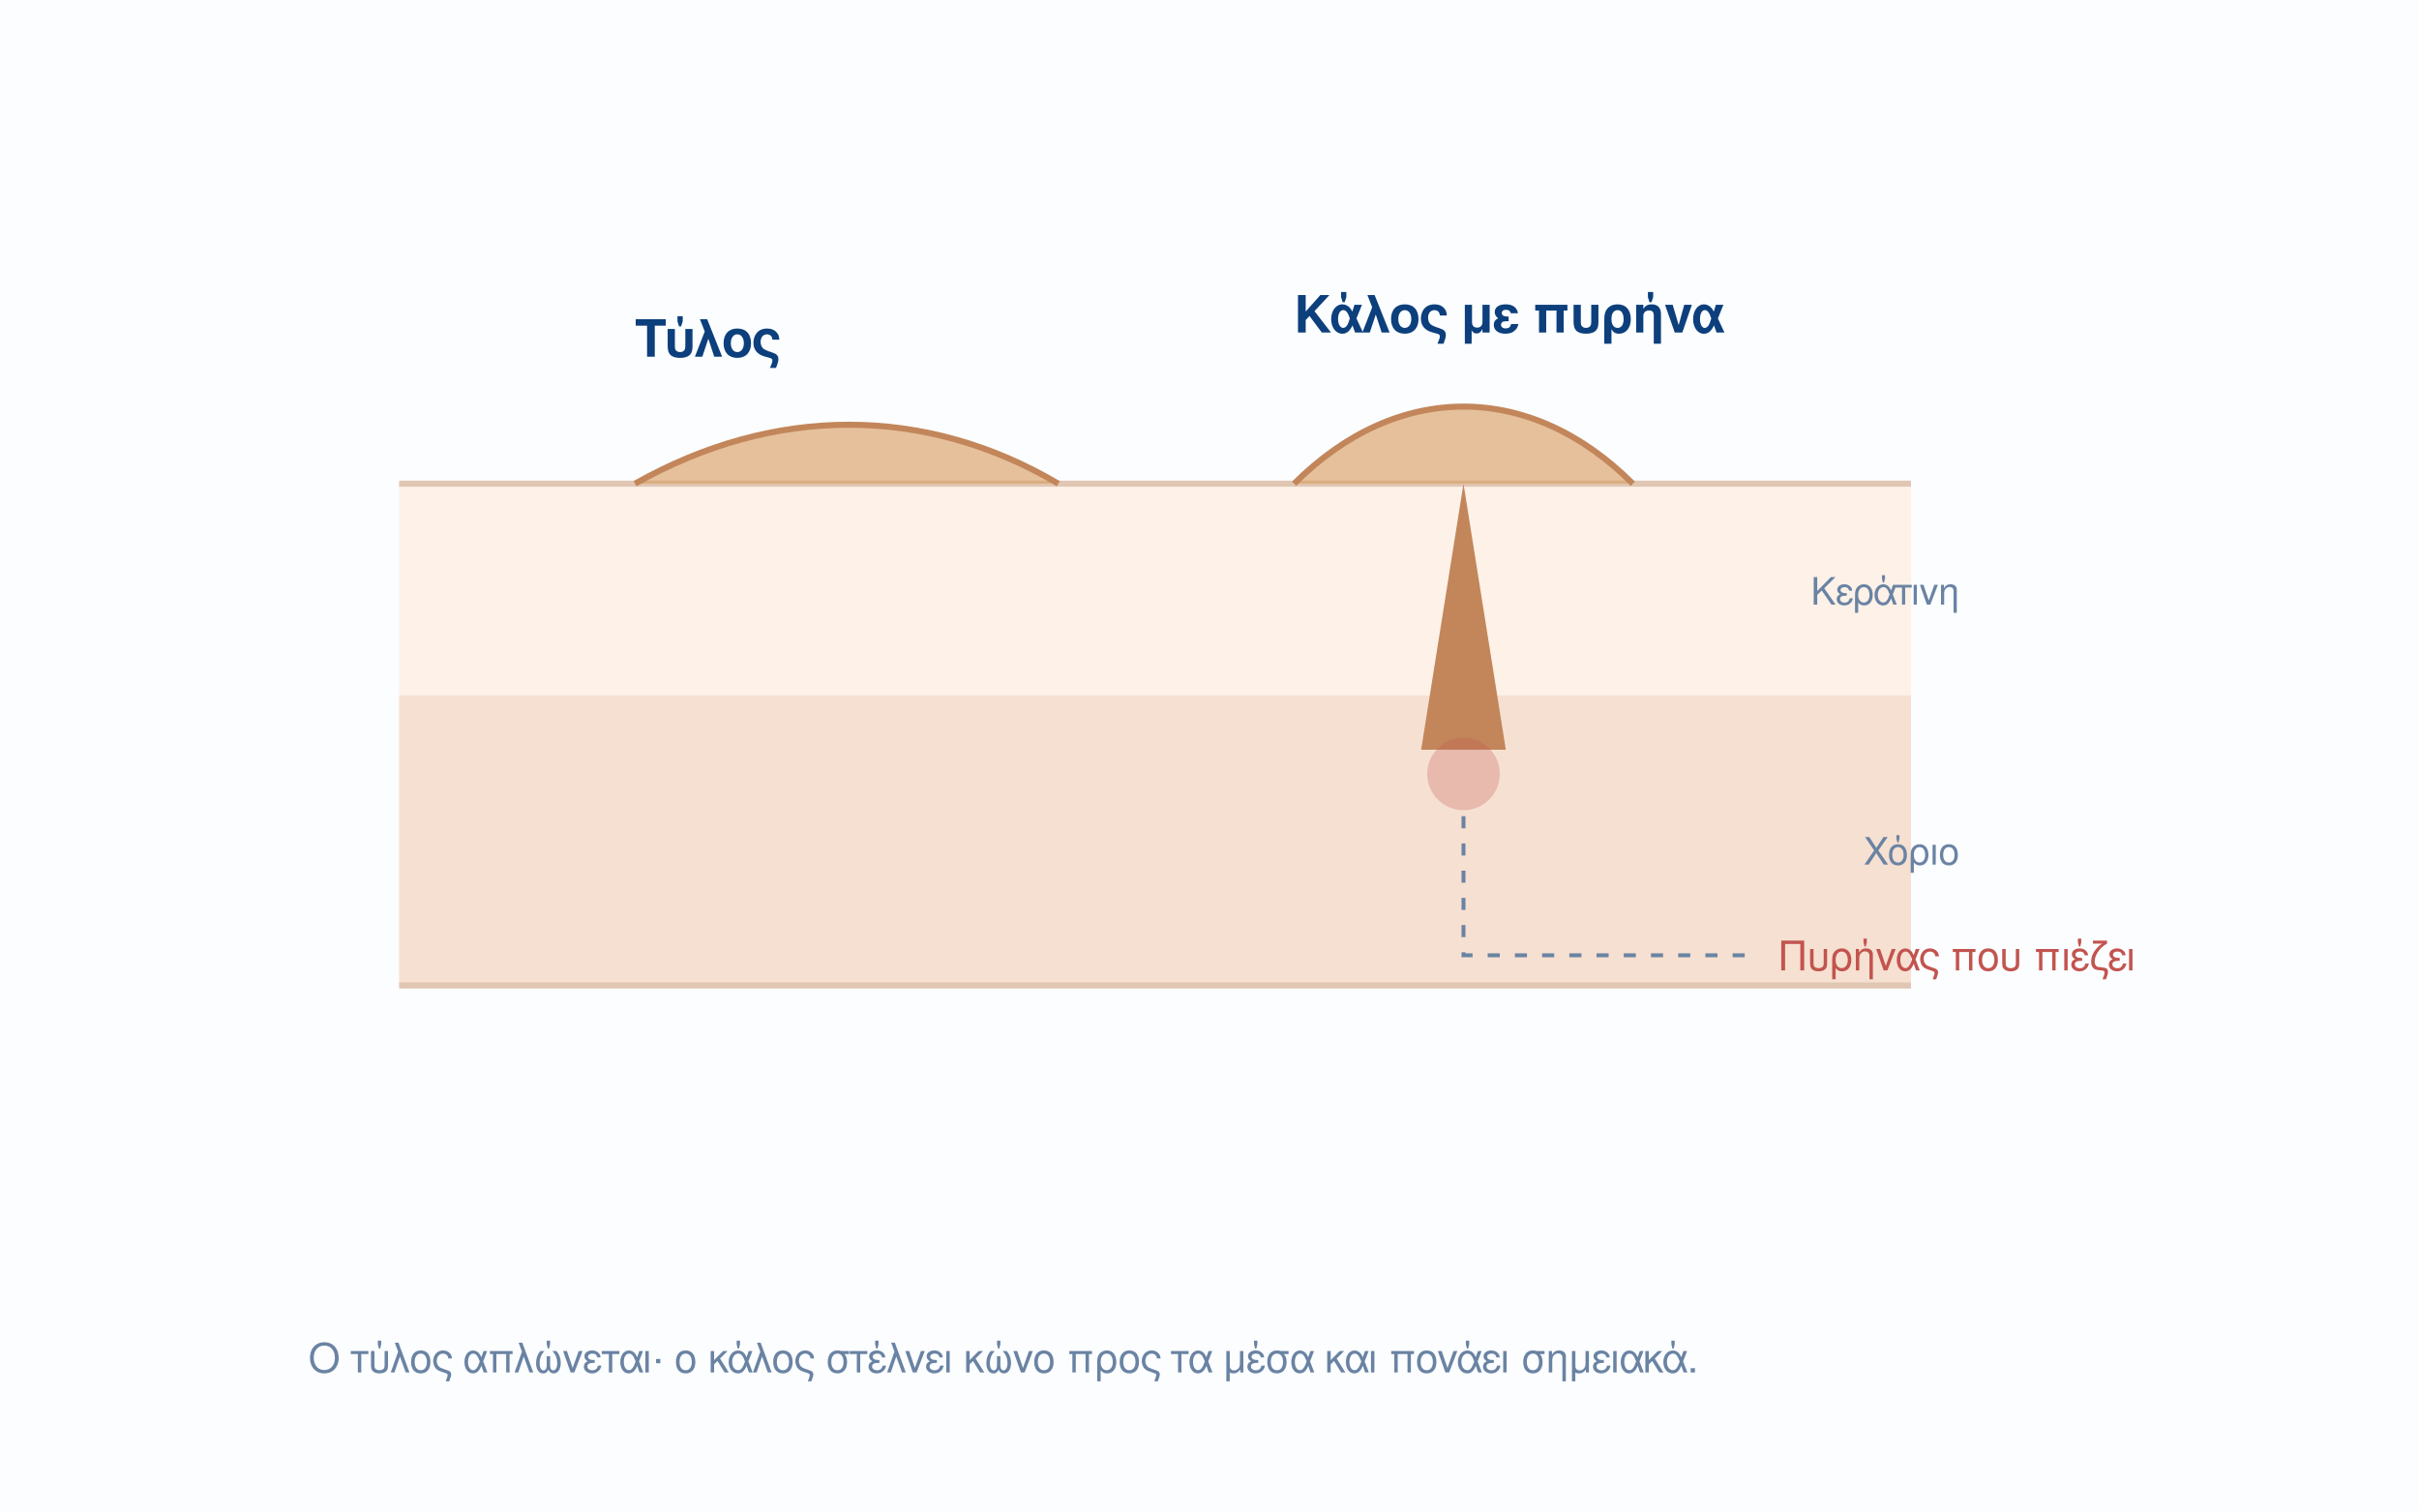
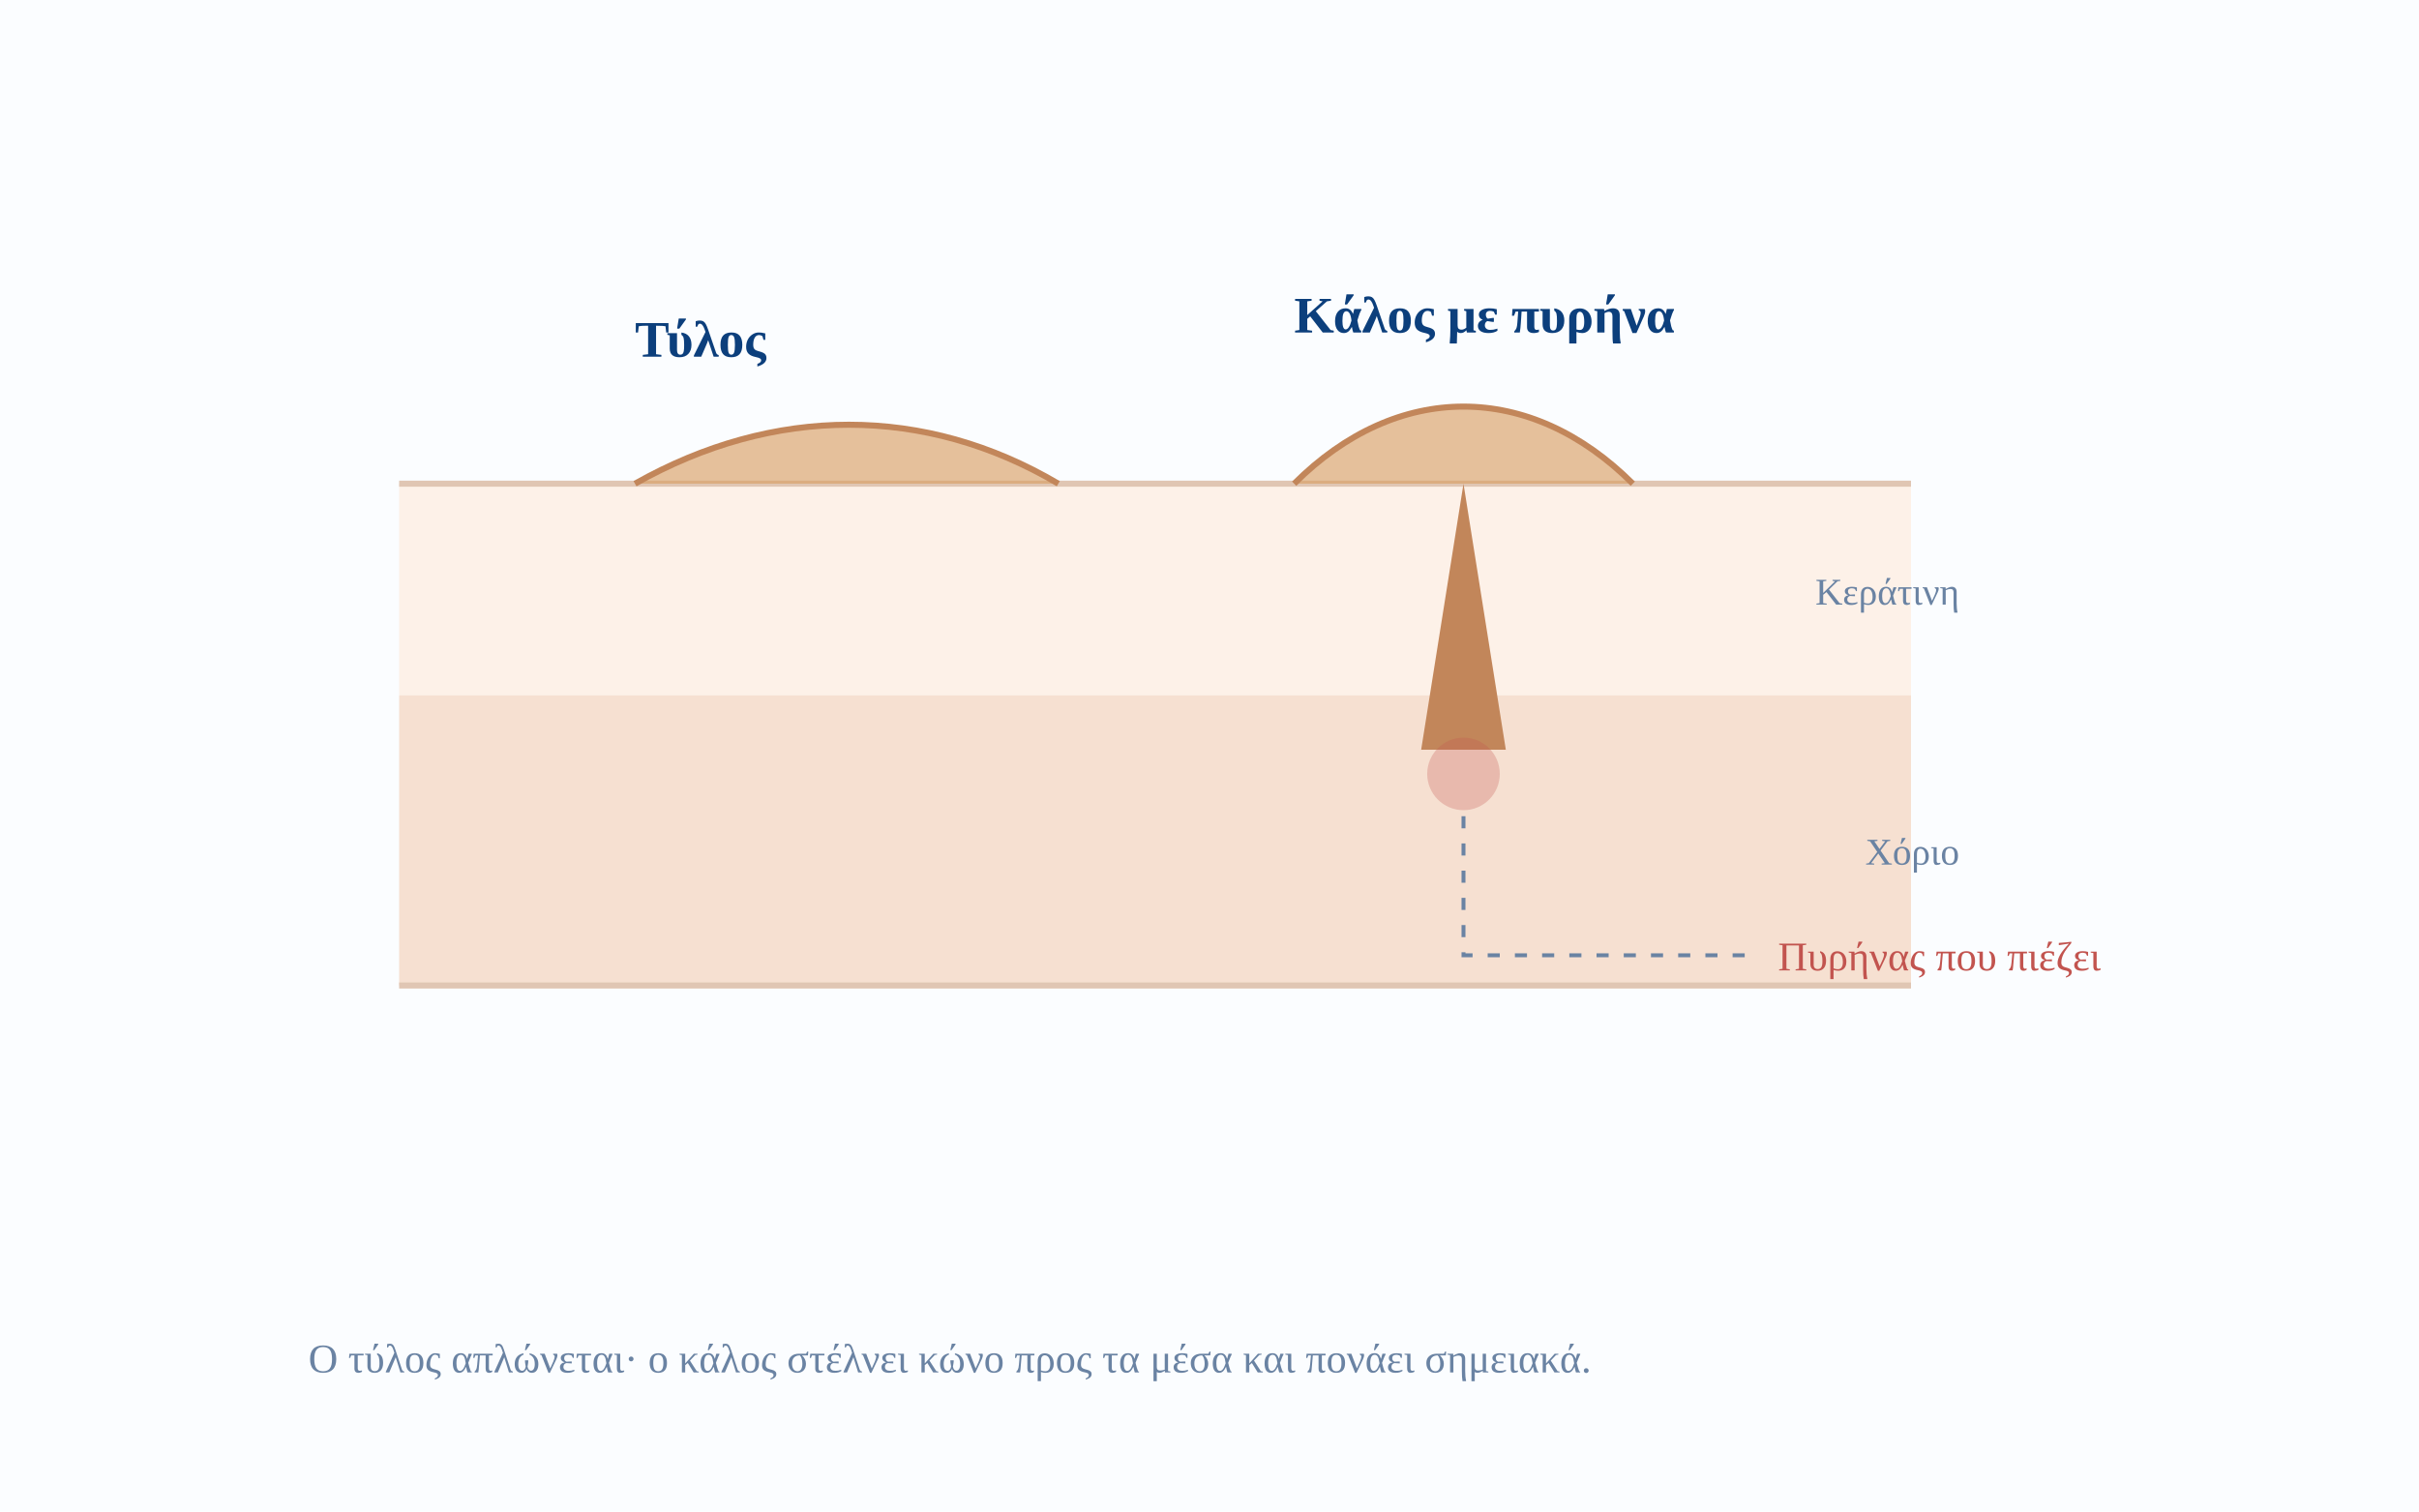
<svg xmlns="http://www.w3.org/2000/svg" viewBox="0 0 800 500" width="800" height="500" role="img" aria-label="Τύλος και κάλος σε τομή">
  <rect width="800" height="500" fill="#fbfdff" />
  <g transform="translate(62,10)">
    <rect x="70" y="150" width="500" height="70" fill="#fdf1e8" stroke="none" />
    <rect x="70" y="220" width="500" height="96" fill="#f6e0d1" stroke="none" />
    <path d="M70 150h500" stroke="#e0c6b3" stroke-width="2" />
    <path d="M70 316h500" stroke="#e0c6b3" stroke-width="2" />
    <path d="M148 150c46-26 96-26 140 0z" fill="#d9a066" opacity=".65" />
    <path d="M148 150c46-26 96-26 140 0" fill="none" stroke="#c2865a" stroke-width="2" />
    <path d="M366 150c34-34 78-34 112 0z" fill="#d9a066" opacity=".65" />
    <path d="M366 150c34-34 78-34 112 0" fill="none" stroke="#c2865a" stroke-width="2" />
    <path d="M422 150l-14 88h28z" fill="#c2865a" />
    <circle cx="422" cy="246" r="12" fill="#c2544f" opacity=".28" />
-     <text x="148" y="108" font-family="Manrope,-apple-system,BlinkMacSystemFont,'Segoe UI',Helvetica,Arial,sans-serif" font-size="17" font-weight="560" fill="#0c3f7c" text-anchor="start">Τύλος</text>
-     <text x="366" y="100" font-family="Manrope,-apple-system,BlinkMacSystemFont,'Segoe UI',Helvetica,Arial,sans-serif" font-size="17" font-weight="560" fill="#0c3f7c" text-anchor="start">Κάλος με πυρήνα</text>
+     <text x="148" y="108" font-family="M PLUS Rounded 1c,Manrope,-apple-system,BlinkMacSystemFont,'Segoe UI',Helvetica,Arial,sans-serif" font-size="17" font-weight="560" fill="#0c3f7c" text-anchor="start">Τύλος</text>
+     <text x="366" y="100" font-family="M PLUS Rounded 1c,Manrope,-apple-system,BlinkMacSystemFont,'Segoe UI',Helvetica,Arial,sans-serif" font-size="17" font-weight="560" fill="#0c3f7c" text-anchor="start">Κάλος με πυρήνα</text>
    <path d="M422 260v46h96" fill="none" stroke="#6a83a3" stroke-width="1.3" stroke-dasharray="4 5" />
-     <text x="526" y="311" font-family="Manrope,-apple-system,BlinkMacSystemFont,'Segoe UI',Helvetica,Arial,sans-serif" font-size="13.5" font-weight="520" fill="#c2544f" text-anchor="start">Πυρήνας που πιέζει</text>
-     <text x="586" y="190" font-family="Manrope,-apple-system,BlinkMacSystemFont,'Segoe UI',Helvetica,Arial,sans-serif" font-size="12.5" font-weight="420" fill="#6a83a3" text-anchor="end">Κεράτινη</text>
-     <text x="586" y="276" font-family="Manrope,-apple-system,BlinkMacSystemFont,'Segoe UI',Helvetica,Arial,sans-serif" font-size="12.5" font-weight="420" fill="#6a83a3" text-anchor="end">Χόριο</text>
-     <text x="40" y="444" font-family="Manrope,-apple-system,BlinkMacSystemFont,'Segoe UI',Helvetica,Arial,sans-serif" font-size="13.5" font-weight="420" fill="#6a83a3" text-anchor="start">Ο τύλος απλώνεται· ο κάλος στέλνει κώνο προς τα μέσα και πονάει σημειακά.</text>
+     <text x="526" y="311" font-family="M PLUS Rounded 1c,Manrope,-apple-system,BlinkMacSystemFont,'Segoe UI',Helvetica,Arial,sans-serif" font-size="13.5" font-weight="520" fill="#c2544f" text-anchor="start">Πυρήνας που πιέζει</text>
+     <text x="586" y="190" font-family="M PLUS Rounded 1c,Manrope,-apple-system,BlinkMacSystemFont,'Segoe UI',Helvetica,Arial,sans-serif" font-size="12.5" font-weight="420" fill="#6a83a3" text-anchor="end">Κεράτινη</text>
+     <text x="586" y="276" font-family="M PLUS Rounded 1c,Manrope,-apple-system,BlinkMacSystemFont,'Segoe UI',Helvetica,Arial,sans-serif" font-size="12.5" font-weight="420" fill="#6a83a3" text-anchor="end">Χόριο</text>
+     <text x="40" y="444" font-family="M PLUS Rounded 1c,Manrope,-apple-system,BlinkMacSystemFont,'Segoe UI',Helvetica,Arial,sans-serif" font-size="13.5" font-weight="420" fill="#6a83a3" text-anchor="start">Ο τύλος απλώνεται· ο κάλος στέλνει κώνο προς τα μέσα και πονάει σημειακά.</text>
  </g>
</svg>
